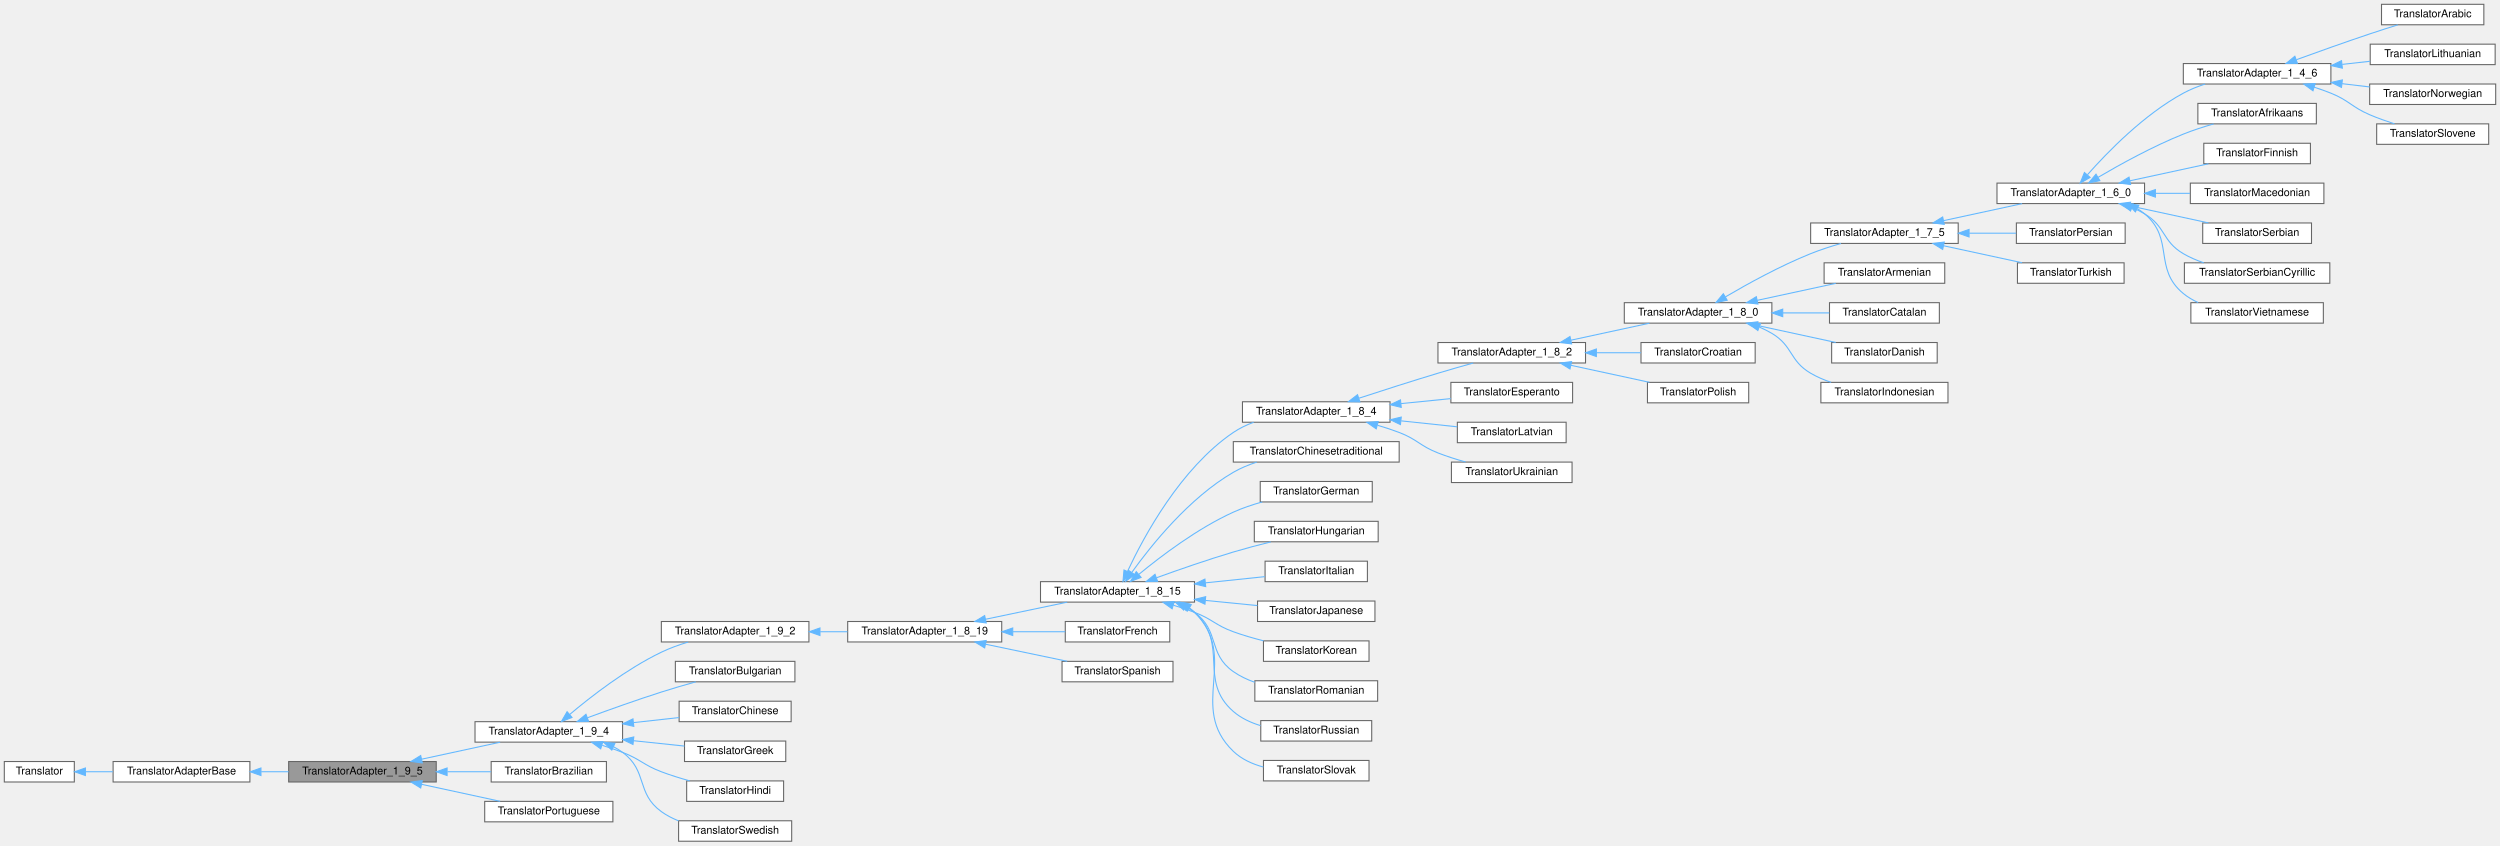
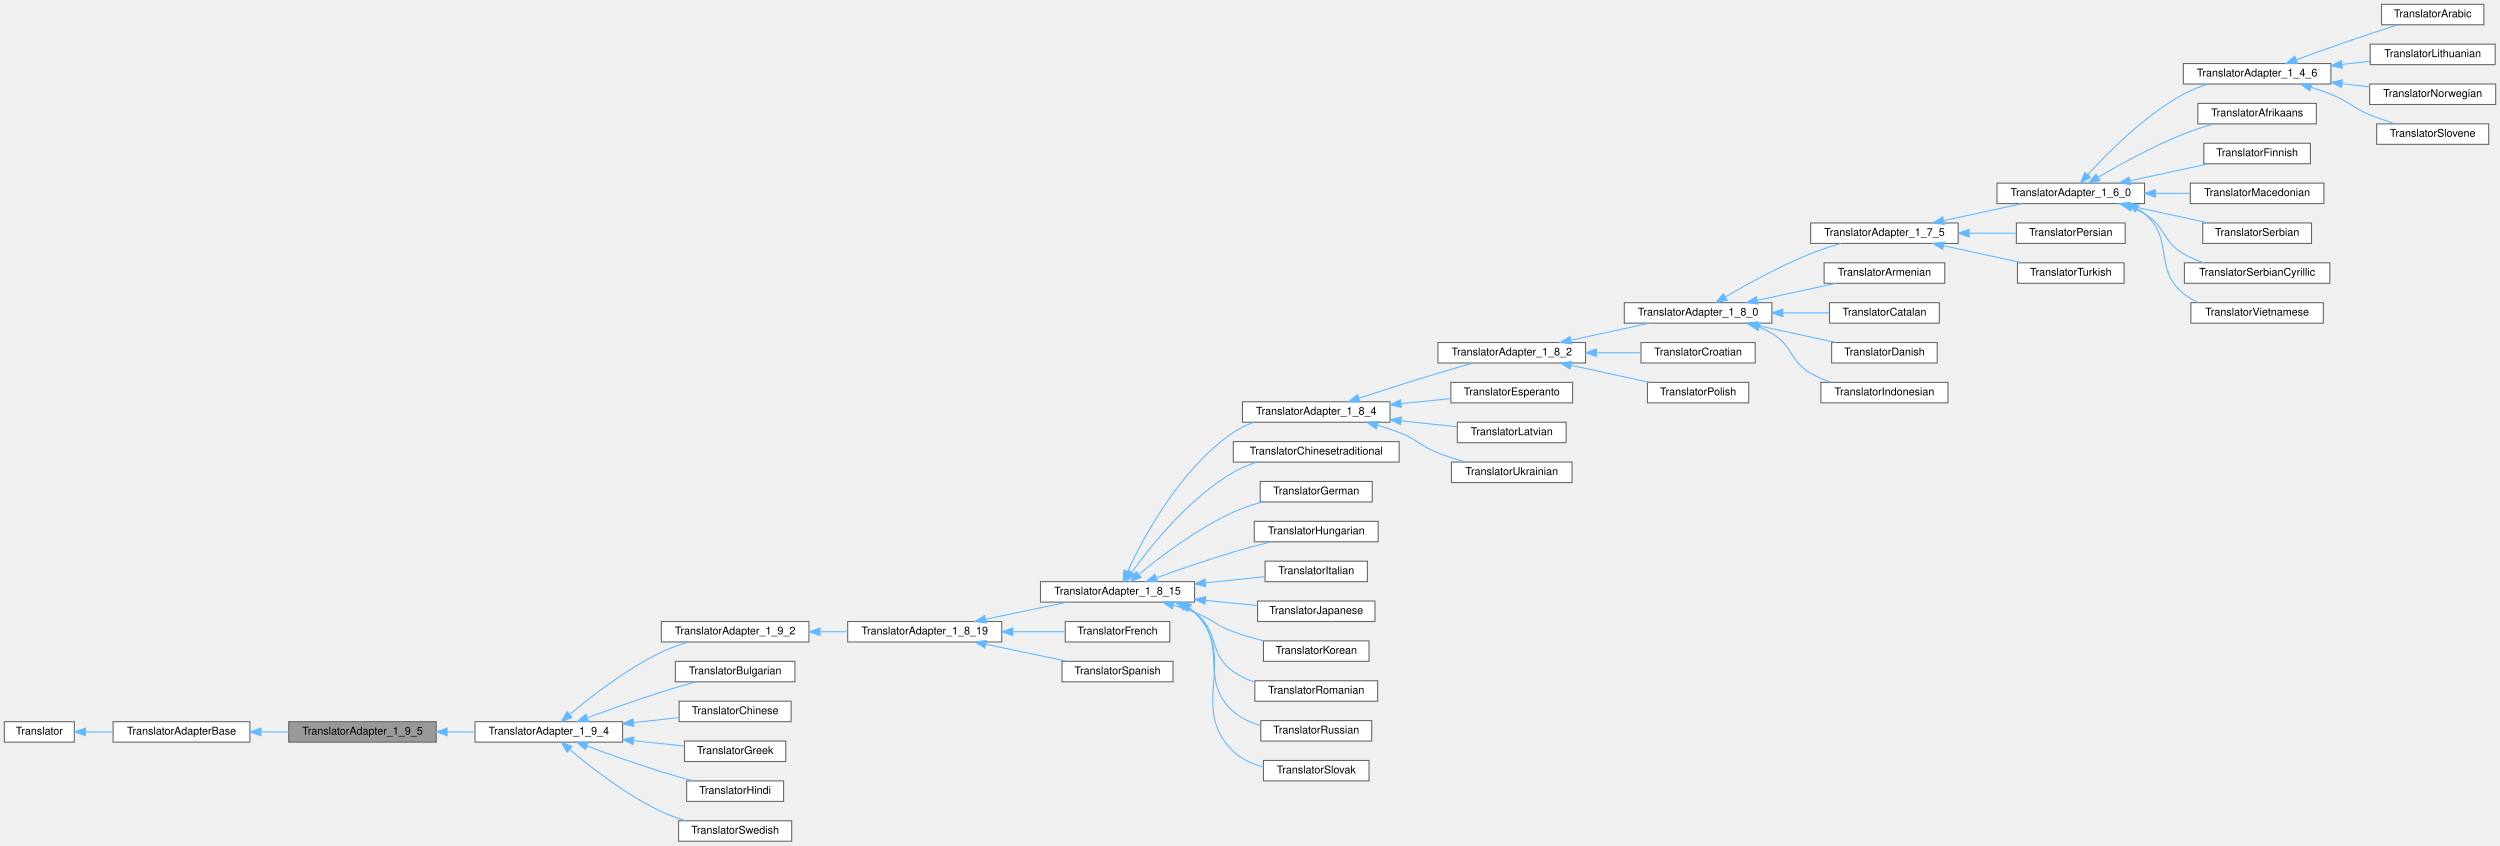
<svg xmlns="http://www.w3.org/2000/svg" xmlns:xlink="http://www.w3.org/1999/xlink" width="2321pt" height="785pt" viewBox="0.00 0.00 2321.00 785.00">
  <g id="graph0" class="graph" transform="scale(1 1) rotate(0) translate(4 781)">
    <g id="node1" class="node">
      <g id="a_node1">
        <a xlink:title=" ">
-           <polygon fill="#999999" stroke="#666666" points="401,-74 264,-74 264,-55 401,-55 401,-74" />
-           <text text-anchor="middle" x="332.5" y="-62" font-family="Helvetica,sans-Serif" font-size="10.00">TranslatorAdapter_1_9_5</text>
+           <polygon fill="#999999" stroke="#666666" points="401,-111 264,-111 264,-92 401,-92 401,-111" />
+           <text text-anchor="middle" x="332.5" y="-99" font-family="Helvetica,sans-Serif" font-size="10.00">TranslatorAdapter_1_9_5</text>
        </a>
      </g>
    </g>
    <g id="node4" class="node">
      <g id="a_node4">
        <a xlink:href="../../d0/d33/class_translator_adapter__1__9__4.html" target="_top" xlink:title=" ">
          <polygon fill="white" stroke="#666666" points="574,-111 437,-111 437,-92 574,-92 574,-111" />
          <text text-anchor="middle" x="505.5" y="-99" font-family="Helvetica,sans-Serif" font-size="10.00">TranslatorAdapter_1_9_4</text>
        </a>
      </g>
    </g>
    <g id="edge3" class="edge">
-       <path fill="none" stroke="#63b8ff" d="M387.35,-76.15C410.84,-81.23 438.04,-87.12 460.32,-91.94" />
-       <polygon fill="#63b8ff" stroke="#63b8ff" points="388.05,-72.72 377.54,-74.03 386.57,-79.56 388.05,-72.72" />
-     </g>
-     <g id="node51" class="node">
-       <g id="a_node51">
-         <a xlink:href="../../d2/d4c/class_translator_brazilian.html" target="_top" xlink:title=" ">
-           <polygon fill="white" stroke="#666666" points="559,-74 452,-74 452,-55 559,-55 559,-74" />
-           <text text-anchor="middle" x="505.5" y="-62" font-family="Helvetica,sans-Serif" font-size="10.00">TranslatorBrazilian</text>
-         </a>
-       </g>
-     </g>
-     <g id="edge50" class="edge">
-       <path fill="none" stroke="#63b8ff" d="M411.48,-64.5C425.17,-64.5 439.12,-64.5 451.9,-64.5" />
-       <polygon fill="#63b8ff" stroke="#63b8ff" points="411.08,-61 401.08,-64.5 411.08,-68 411.08,-61" />
-     </g>
-     <g id="node52" class="node">
-       <g id="a_node52">
-         <a xlink:href="../../dc/df2/class_translator_portuguese.html" target="_top" xlink:title=" ">
-           <polygon fill="white" stroke="#666666" points="565,-37 446,-37 446,-18 565,-18 565,-37" />
-           <text text-anchor="middle" x="505.5" y="-25" font-family="Helvetica,sans-Serif" font-size="10.00">TranslatorPortuguese</text>
-         </a>
-       </g>
-     </g>
-     <g id="edge51" class="edge">
-       <path fill="none" stroke="#63b8ff" d="M387.35,-52.85C410.84,-47.77 438.04,-41.88 460.32,-37.06" />
-       <polygon fill="#63b8ff" stroke="#63b8ff" points="386.57,-49.44 377.54,-54.97 388.05,-56.28 386.57,-49.44" />
+       <path fill="none" stroke="#63b8ff" d="M411.1,-101.5C419.69,-101.5 428.39,-101.5 436.85,-101.5" />
+       <polygon fill="#63b8ff" stroke="#63b8ff" points="411.08,-98 401.08,-101.5 411.08,-105 411.08,-98" />
    </g>
    <g id="node2" class="node">
      <g id="a_node2">
        <a xlink:href="../../db/d6c/class_translator_adapter_base.html" target="_top" xlink:title="Base of the translator adapter tree.">
-           <polygon fill="white" stroke="#666666" points="228,-74 101,-74 101,-55 228,-55 228,-74" />
-           <text text-anchor="middle" x="164.5" y="-62" font-family="Helvetica,sans-Serif" font-size="10.00">TranslatorAdapterBase</text>
+           <polygon fill="white" stroke="#666666" points="228,-111 101,-111 101,-92 228,-92 228,-111" />
+           <text text-anchor="middle" x="164.5" y="-99" font-family="Helvetica,sans-Serif" font-size="10.00">TranslatorAdapterBase</text>
        </a>
      </g>
    </g>
    <g id="edge1" class="edge">
-       <path fill="none" stroke="#63b8ff" d="M238.49,-64.5C246.95,-64.5 255.56,-64.5 263.94,-64.5" />
-       <polygon fill="#63b8ff" stroke="#63b8ff" points="238.26,-61 228.26,-64.5 238.26,-68 238.26,-61" />
+       <path fill="none" stroke="#63b8ff" d="M238.49,-101.5C246.95,-101.5 255.56,-101.5 263.94,-101.5" />
+       <polygon fill="#63b8ff" stroke="#63b8ff" points="238.26,-98 228.26,-101.5 238.26,-105 238.26,-98" />
    </g>
    <g id="node3" class="node">
      <g id="a_node3">
        <a xlink:href="../../d8/dfb/class_translator.html" target="_top" xlink:title="Abstract base class for all translatable text fragments.">
-           <polygon fill="white" stroke="#666666" points="65,-74 0,-74 0,-55 65,-55 65,-74" />
-           <text text-anchor="middle" x="32.5" y="-62" font-family="Helvetica,sans-Serif" font-size="10.00">Translator</text>
+           <polygon fill="white" stroke="#666666" points="65,-111 0,-111 0,-92 65,-92 65,-111" />
+           <text text-anchor="middle" x="32.5" y="-99" font-family="Helvetica,sans-Serif" font-size="10.00">Translator</text>
        </a>
      </g>
    </g>
    <g id="edge2" class="edge">
-       <path fill="none" stroke="#63b8ff" d="M75.54,-64.5C83.6,-64.5 92.2,-64.5 100.75,-64.5" />
-       <polygon fill="#63b8ff" stroke="#63b8ff" points="75.3,-61 65.3,-64.5 75.3,-68 75.3,-61" />
+       <path fill="none" stroke="#63b8ff" d="M75.54,-101.5C83.6,-101.5 92.2,-101.5 100.75,-101.5" />
+       <polygon fill="#63b8ff" stroke="#63b8ff" points="75.3,-98 65.3,-101.5 75.3,-105 75.3,-98" />
    </g>
    <g id="node5" class="node">
      <g id="a_node5">
        <a xlink:href="../../d3/d2e/class_translator_adapter__1__9__2.html" target="_top" xlink:title=" ">
          <polygon fill="white" stroke="#666666" points="747,-204 610,-204 610,-185 747,-185 747,-204" />
          <text text-anchor="middle" x="678.5" y="-192" font-family="Helvetica,sans-Serif" font-size="10.00">TranslatorAdapter_1_9_2</text>
        </a>
      </g>
    </g>
    <g id="edge4" class="edge">
      <path fill="none" stroke="#63b8ff" d="M524.79,-117.61C544.56,-134.26 577.59,-159.94 610,-175.5 617.79,-179.24 626.45,-182.37 634.9,-184.93" />
      <polygon fill="#63b8ff" stroke="#63b8ff" points="527.05,-114.93 517.18,-111.08 522.49,-120.25 527.05,-114.93" />
    </g>
    <g id="node46" class="node">
      <g id="a_node46">
        <a xlink:href="../../da/dbb/class_translator_bulgarian.html" target="_top" xlink:title=" ">
          <polygon fill="white" stroke="#666666" points="734,-167 623,-167 623,-148 734,-148 734,-167" />
          <text text-anchor="middle" x="678.5" y="-155" font-family="Helvetica,sans-Serif" font-size="10.00">TranslatorBulgarian</text>
        </a>
      </g>
    </g>
    <g id="edge45" class="edge">
      <path fill="none" stroke="#63b8ff" d="M541.45,-114.67C561.42,-122.03 586.98,-131.16 610,-138.5 620.32,-141.79 631.63,-145.09 641.98,-148" />
      <polygon fill="#63b8ff" stroke="#63b8ff" points="542.45,-111.31 531.85,-111.12 540.01,-117.87 542.45,-111.31" />
    </g>
    <g id="node47" class="node">
      <g id="a_node47">
        <a xlink:href="../../d6/db6/class_translator_chinese.html" target="_top" xlink:title=" ">
          <polygon fill="white" stroke="#666666" points="730.5,-130 626.5,-130 626.5,-111 730.5,-111 730.5,-130" />
          <text text-anchor="middle" x="678.5" y="-118" font-family="Helvetica,sans-Serif" font-size="10.00">TranslatorChinese</text>
        </a>
      </g>
    </g>
    <g id="edge46" class="edge">
      <path fill="none" stroke="#63b8ff" d="M584.41,-110.16C598.69,-111.74 613.26,-113.36 626.49,-114.83" />
      <polygon fill="#63b8ff" stroke="#63b8ff" points="584.41,-106.64 574.08,-109.01 583.64,-113.59 584.41,-106.64" />
    </g>
    <g id="node48" class="node">
      <g id="a_node48">
        <a xlink:href="../../df/d75/class_translator_greek.html" target="_top" xlink:title=" ">
          <polygon fill="white" stroke="#666666" points="725.5,-93 631.5,-93 631.5,-74 725.5,-74 725.5,-93" />
          <text text-anchor="middle" x="678.5" y="-81" font-family="Helvetica,sans-Serif" font-size="10.00">TranslatorGreek</text>
        </a>
      </g>
    </g>
    <g id="edge47" class="edge">
      <path fill="none" stroke="#63b8ff" d="M584.09,-93.33C600.28,-91.63 616.84,-89.89 631.44,-88.35" />
      <polygon fill="#63b8ff" stroke="#63b8ff" points="583.66,-89.86 574.08,-94.39 584.4,-96.82 583.66,-89.86" />
    </g>
    <g id="node49" class="node">
      <g id="a_node49">
        <a xlink:href="../../d1/d8a/class_translator_hindi.html" target="_top" xlink:title=" ">
          <polygon fill="white" stroke="#666666" points="723.5,-56 633.5,-56 633.5,-37 723.5,-37 723.5,-56" />
          <text text-anchor="middle" x="678.5" y="-44" font-family="Helvetica,sans-Serif" font-size="10.00">TranslatorHindi</text>
        </a>
      </g>
    </g>
    <g id="edge48" class="edge">
-       <path fill="none" stroke="#63b8ff" d="M555.11,-89.01C561.52,-87.02 567.96,-84.83 574,-82.5 590.68,-76.05 593.27,-70.84 610,-64.5 618.39,-61.32 627.57,-58.48 636.39,-56.04" />
-       <polygon fill="#63b8ff" stroke="#63b8ff" points="553.7,-85.78 545.11,-91.99 555.69,-92.49 553.7,-85.78" />
+       <path fill="none" stroke="#63b8ff" d="M541.01,-88.35C561.02,-80.94 586.78,-71.73 610,-64.5 619.5,-61.54 629.83,-58.63 639.5,-56.04" />
+       <polygon fill="#63b8ff" stroke="#63b8ff" points="539.55,-85.17 531.4,-91.94 541.99,-91.72 539.55,-85.17" />
    </g>
    <g id="node50" class="node">
      <g id="a_node50">
        <a xlink:href="../../d5/d5c/class_translator_swedish.html" target="_top" xlink:title=" ">
          <polygon fill="white" stroke="#666666" points="731,-19 626,-19 626,0 731,0 731,-19" />
          <text text-anchor="middle" x="678.5" y="-7" font-family="Helvetica,sans-Serif" font-size="10.00">TranslatorSwedish</text>
        </a>
      </g>
    </g>
    <g id="edge49" class="edge">
-       <path fill="none" stroke="#63b8ff" d="M565.54,-87.76C568.51,-86.19 571.35,-84.44 574,-82.5 597.56,-65.22 586.32,-44.62 610,-27.5 614.82,-24.02 620.26,-21.21 625.92,-18.95" />
-       <polygon fill="#63b8ff" stroke="#63b8ff" points="564,-84.61 556.36,-91.94 566.91,-90.98 564,-84.61" />
+       <path fill="none" stroke="#63b8ff" d="M524.75,-85.3C544.48,-68.58 577.48,-42.83 610,-27.5 617.02,-24.19 624.75,-21.41 632.39,-19.1" />
+       <polygon fill="#63b8ff" stroke="#63b8ff" points="522.43,-82.68 517.15,-91.86 527.01,-87.98 522.43,-82.68" />
    </g>
    <g id="node6" class="node">
      <g id="a_node6">
        <a xlink:href="../../de/dde/class_translator_adapter__1__8__19.html" target="_top" xlink:title=" ">
          <polygon fill="white" stroke="#666666" points="926,-204 783,-204 783,-185 926,-185 926,-204" />
          <text text-anchor="middle" x="854.5" y="-192" font-family="Helvetica,sans-Serif" font-size="10.00">TranslatorAdapter_1_8_19</text>
        </a>
      </g>
    </g>
    <g id="edge5" class="edge">
      <path fill="none" stroke="#63b8ff" d="M757.47,-194.5C765.89,-194.5 774.42,-194.5 782.75,-194.5" />
      <polygon fill="#63b8ff" stroke="#63b8ff" points="757.27,-191 747.27,-194.5 757.27,-198 757.27,-191" />
    </g>
    <g id="node7" class="node">
      <g id="a_node7">
        <a xlink:href="../../d4/d2e/class_translator_adapter__1__8__15.html" target="_top" xlink:title=" ">
          <polygon fill="white" stroke="#666666" points="1105,-241 962,-241 962,-222 1105,-222 1105,-241" />
          <text text-anchor="middle" x="1033.5" y="-229" font-family="Helvetica,sans-Serif" font-size="10.00">TranslatorAdapter_1_8_15</text>
        </a>
      </g>
    </g>
    <g id="edge6" class="edge">
      <path fill="none" stroke="#63b8ff" d="M910.92,-206.08C935.3,-211.18 963.61,-217.1 986.77,-221.94" />
      <polygon fill="#63b8ff" stroke="#63b8ff" points="911.59,-202.65 901.08,-204.03 910.15,-209.5 911.59,-202.65" />
    </g>
    <g id="node44" class="node">
      <g id="a_node44">
        <a xlink:href="../../da/d1a/class_translator_french.html" target="_top" xlink:title=" ">
          <polygon fill="white" stroke="#666666" points="1082,-204 985,-204 985,-185 1082,-185 1082,-204" />
          <text text-anchor="middle" x="1033.5" y="-192" font-family="Helvetica,sans-Serif" font-size="10.00">TranslatorFrench</text>
        </a>
      </g>
    </g>
    <g id="edge43" class="edge">
      <path fill="none" stroke="#63b8ff" d="M936.48,-194.5C953.08,-194.5 970.03,-194.5 984.98,-194.5" />
      <polygon fill="#63b8ff" stroke="#63b8ff" points="936.22,-191 926.22,-194.5 936.22,-198 936.22,-191" />
    </g>
    <g id="node45" class="node">
      <g id="a_node45">
        <a xlink:href="../../dc/d44/class_translator_spanish.html" target="_top" xlink:title=" ">
          <polygon fill="white" stroke="#666666" points="1085,-167 982,-167 982,-148 1085,-148 1085,-167" />
          <text text-anchor="middle" x="1033.5" y="-155" font-family="Helvetica,sans-Serif" font-size="10.00">TranslatorSpanish</text>
        </a>
      </g>
    </g>
    <g id="edge44" class="edge">
      <path fill="none" stroke="#63b8ff" d="M910.92,-182.92C935.3,-177.82 963.61,-171.9 986.77,-167.06" />
      <polygon fill="#63b8ff" stroke="#63b8ff" points="910.15,-179.5 901.08,-184.97 911.59,-186.35 910.15,-179.5" />
    </g>
    <g id="node8" class="node">
      <g id="a_node8">
        <a xlink:href="../../de/d2f/class_translator_adapter__1__8__4.html" target="_top" xlink:title=" ">
          <polygon fill="white" stroke="#666666" points="1286.5,-408 1149.5,-408 1149.5,-389 1286.5,-389 1286.5,-408" />
          <text text-anchor="middle" x="1218" y="-396" font-family="Helvetica,sans-Serif" font-size="10.00">TranslatorAdapter_1_8_4</text>
        </a>
      </g>
    </g>
    <g id="edge7" class="edge">
      <path fill="none" stroke="#63b8ff" d="M1042.89,-250.78C1057.81,-282.7 1092.04,-346.29 1141,-379.5 1146.74,-383.39 1153.21,-386.49 1159.89,-388.95" />
      <polygon fill="#63b8ff" stroke="#63b8ff" points="1045.89,-248.93 1038.58,-241.26 1039.52,-251.81 1045.89,-248.93" />
    </g>
    <g id="node35" class="node">
      <g id="a_node35">
        <a xlink:href="../../dd/df6/class_translator_chinesetraditional.html" target="_top" xlink:title=" ">
          <polygon fill="white" stroke="#666666" points="1295,-371 1141,-371 1141,-352 1295,-352 1295,-371" />
          <text text-anchor="middle" x="1218" y="-359" font-family="Helvetica,sans-Serif" font-size="10.00">TranslatorChinesetraditional</text>
        </a>
      </g>
    </g>
    <g id="edge34" class="edge">
      <path fill="none" stroke="#63b8ff" d="M1046.88,-249.77C1064.71,-274.63 1100.03,-318.74 1141,-342.5 1147.71,-346.39 1155.19,-349.49 1162.78,-351.96" />
      <polygon fill="#63b8ff" stroke="#63b8ff" points="1049.53,-247.45 1040.93,-241.26 1043.79,-251.46 1049.53,-247.45" />
    </g>
    <g id="node36" class="node">
      <g id="a_node36">
        <a xlink:href="../../d6/d07/class_translator_german.html" target="_top" xlink:title=" ">
          <polygon fill="white" stroke="#666666" points="1270,-334 1166,-334 1166,-315 1270,-315 1270,-334" />
          <text text-anchor="middle" x="1218" y="-322" font-family="Helvetica,sans-Serif" font-size="10.00">TranslatorGerman</text>
        </a>
      </g>
    </g>
    <g id="edge35" class="edge">
      <path fill="none" stroke="#63b8ff" d="M1053.32,-247.77C1073.65,-264.56 1107.63,-290.35 1141,-305.5 1149.42,-309.32 1158.73,-312.46 1167.86,-314.99" />
      <polygon fill="#63b8ff" stroke="#63b8ff" points="1055.39,-244.94 1045.48,-241.19 1050.89,-250.3 1055.39,-244.94" />
    </g>
    <g id="node37" class="node">
      <g id="a_node37">
        <a xlink:href="../../db/d5f/class_translator_hungarian.html" target="_top" xlink:title=" ">
          <polygon fill="white" stroke="#666666" points="1275.5,-297 1160.5,-297 1160.5,-278 1275.5,-278 1275.5,-297" />
          <text text-anchor="middle" x="1218" y="-285" font-family="Helvetica,sans-Serif" font-size="10.00">TranslatorHungarian</text>
        </a>
      </g>
    </g>
    <g id="edge36" class="edge">
      <path fill="none" stroke="#63b8ff" d="M1069.72,-244.62C1090.35,-252.09 1116.98,-261.34 1141,-268.5 1152.21,-271.84 1164.46,-275.08 1175.8,-277.91" />
      <polygon fill="#63b8ff" stroke="#63b8ff" points="1070.71,-241.26 1060.11,-241.12 1068.31,-247.84 1070.71,-241.26" />
    </g>
    <g id="node38" class="node">
      <g id="a_node38">
        <a xlink:href="../../d2/df8/class_translator_italian.html" target="_top" xlink:title=" ">
          <polygon fill="white" stroke="#666666" points="1265.5,-260 1170.5,-260 1170.5,-241 1265.5,-241 1265.5,-260" />
          <text text-anchor="middle" x="1218" y="-248" font-family="Helvetica,sans-Serif" font-size="10.00">TranslatorItalian</text>
        </a>
      </g>
    </g>
    <g id="edge37" class="edge">
      <path fill="none" stroke="#63b8ff" d="M1115.15,-239.9C1134.01,-241.86 1153.48,-243.89 1170.29,-245.64" />
      <polygon fill="#63b8ff" stroke="#63b8ff" points="1115.37,-236.4 1105.06,-238.85 1114.64,-243.36 1115.37,-236.4" />
    </g>
    <g id="node39" class="node">
      <g id="a_node39">
        <a xlink:href="../../d1/d6a/class_translator_japanese.html" target="_top" xlink:title=" ">
          <polygon fill="white" stroke="#666666" points="1272.5,-223 1163.5,-223 1163.5,-204 1272.5,-204 1272.5,-223" />
          <text text-anchor="middle" x="1218" y="-211" font-family="Helvetica,sans-Serif" font-size="10.00">TranslatorJapanese</text>
        </a>
      </g>
    </g>
    <g id="edge38" class="edge">
      <path fill="none" stroke="#63b8ff" d="M1115.14,-223.55C1131.45,-221.94 1148.22,-220.28 1163.33,-218.79" />
      <polygon fill="#63b8ff" stroke="#63b8ff" points="1114.67,-220.08 1105.06,-224.54 1115.35,-227.04 1114.67,-220.08" />
    </g>
    <g id="node40" class="node">
      <g id="a_node40">
        <a xlink:href="../../db/dcc/class_translator_korean.html" target="_top" xlink:title=" ">
          <polygon fill="white" stroke="#666666" points="1267,-186 1169,-186 1169,-167 1267,-167 1267,-186" />
          <text text-anchor="middle" x="1218" y="-174" font-family="Helvetica,sans-Serif" font-size="10.00">TranslatorKorean</text>
        </a>
      </g>
    </g>
    <g id="edge39" class="edge">
      <path fill="none" stroke="#63b8ff" d="M1085.31,-219.12C1092,-217.11 1098.71,-214.89 1105,-212.5 1121.72,-206.14 1124.18,-200.6 1141,-194.5 1149.92,-191.26 1159.65,-188.45 1169.07,-186.07" />
      <polygon fill="#63b8ff" stroke="#63b8ff" points="1084.22,-215.79 1075.58,-221.92 1086.16,-222.52 1084.22,-215.79" />
    </g>
    <g id="node41" class="node">
      <g id="a_node41">
        <a xlink:href="../../da/d32/class_translator_romanian.html" target="_top" xlink:title=" ">
          <polygon fill="white" stroke="#666666" points="1275,-149 1161,-149 1161,-130 1275,-130 1275,-149" />
          <text text-anchor="middle" x="1218" y="-137" font-family="Helvetica,sans-Serif" font-size="10.00">TranslatorRomanian</text>
        </a>
      </g>
    </g>
    <g id="edge40" class="edge">
      <path fill="none" stroke="#63b8ff" d="M1096.5,-217.73C1099.48,-216.17 1102.33,-214.43 1105,-212.5 1128.65,-195.35 1117.09,-174.28 1141,-157.5 1146.99,-153.29 1153.84,-150.06 1160.91,-147.58" />
      <polygon fill="#63b8ff" stroke="#63b8ff" points="1094.96,-214.59 1087.29,-221.9 1097.84,-220.97 1094.96,-214.59" />
    </g>
    <g id="node42" class="node">
      <g id="a_node42">
        <a xlink:href="../../d0/dab/class_translator_russian.html" target="_top" xlink:title=" ">
          <polygon fill="white" stroke="#666666" points="1269.5,-112 1166.5,-112 1166.5,-93 1269.5,-93 1269.5,-112" />
          <text text-anchor="middle" x="1218" y="-100" font-family="Helvetica,sans-Serif" font-size="10.00">TranslatorRussian</text>
        </a>
      </g>
    </g>
    <g id="edge41" class="edge">
      <path fill="none" stroke="#63b8ff" d="M1099.38,-216.86C1101.35,-215.53 1103.24,-214.08 1105,-212.5 1137.7,-183.2 1107.85,-149.29 1141,-120.5 1148.17,-114.28 1157.1,-110.11 1166.29,-107.34" />
      <polygon fill="#63b8ff" stroke="#63b8ff" points="1097.25,-214.05 1090.22,-221.97 1100.66,-220.16 1097.25,-214.05" />
    </g>
    <g id="node43" class="node">
      <g id="a_node43">
        <a xlink:href="../../d2/d53/class_translator_slovak.html" target="_top" xlink:title=" ">
          <polygon fill="white" stroke="#666666" points="1267,-75 1169,-75 1169,-56 1267,-56 1267,-75" />
          <text text-anchor="middle" x="1218" y="-63" font-family="Helvetica,sans-Serif" font-size="10.00">TranslatorSlovak</text>
        </a>
      </g>
    </g>
    <g id="edge42" class="edge">
      <path fill="none" stroke="#63b8ff" d="M1100.37,-216.51C1102,-215.27 1103.55,-213.94 1105,-212.5 1147.28,-170.6 1098.09,-124.75 1141,-83.5 1148.63,-76.17 1158.66,-71.64 1168.93,-68.88" />
      <polygon fill="#63b8ff" stroke="#63b8ff" points="1098.32,-213.66 1091.66,-221.9 1102.01,-219.61 1098.32,-213.66" />
    </g>
    <g id="node9" class="node">
      <g id="a_node9">
        <a xlink:href="../../d2/d75/class_translator_adapter__1__8__2.html" target="_top" xlink:title=" ">
          <polygon fill="white" stroke="#666666" points="1468,-463 1331,-463 1331,-444 1468,-444 1468,-463" />
          <text text-anchor="middle" x="1399.5" y="-451" font-family="Helvetica,sans-Serif" font-size="10.00">TranslatorAdapter_1_8_2</text>
        </a>
      </g>
    </g>
    <g id="edge8" class="edge">
      <path fill="none" stroke="#63b8ff" d="M1257.67,-411.32C1279.2,-418.35 1306.52,-427.12 1331,-434.5 1341.61,-437.7 1353.2,-441.02 1363.74,-443.98" />
      <polygon fill="#63b8ff" stroke="#63b8ff" points="1258.51,-407.91 1247.92,-408.12 1256.33,-414.56 1258.51,-407.91" />
    </g>
    <g id="node32" class="node">
      <g id="a_node32">
        <a xlink:href="../../d2/d07/class_translator_esperanto.html" target="_top" xlink:title=" ">
          <polygon fill="white" stroke="#666666" points="1456,-426 1343,-426 1343,-407 1456,-407 1456,-426" />
          <text text-anchor="middle" x="1399.5" y="-414" font-family="Helvetica,sans-Serif" font-size="10.00">TranslatorEsperanto</text>
        </a>
      </g>
    </g>
    <g id="edge31" class="edge">
      <path fill="none" stroke="#63b8ff" d="M1296.73,-406.3C1312.29,-407.85 1328.33,-409.46 1342.95,-410.93" />
      <polygon fill="#63b8ff" stroke="#63b8ff" points="1296.9,-402.79 1286.61,-405.28 1296.21,-409.76 1296.9,-402.79" />
    </g>
    <g id="node33" class="node">
      <g id="a_node33">
        <a xlink:href="../../d8/d83/class_translator_latvian.html" target="_top" xlink:title=" ">
          <polygon fill="white" stroke="#666666" points="1450,-389 1349,-389 1349,-370 1450,-370 1450,-389" />
          <text text-anchor="middle" x="1399.5" y="-377" font-family="Helvetica,sans-Serif" font-size="10.00">TranslatorLatvian</text>
        </a>
      </g>
    </g>
    <g id="edge32" class="edge">
      <path fill="none" stroke="#63b8ff" d="M1296.89,-390.26C1314.52,-388.39 1332.78,-386.46 1348.86,-384.75" />
      <polygon fill="#63b8ff" stroke="#63b8ff" points="1296.18,-386.81 1286.61,-391.34 1296.92,-393.77 1296.18,-386.81" />
    </g>
    <g id="node34" class="node">
      <g id="a_node34">
        <a xlink:href="../../d1/d56/class_translator_ukrainian.html" target="_top" xlink:title=" ">
          <polygon fill="white" stroke="#666666" points="1455.5,-352 1343.5,-352 1343.5,-333 1455.5,-333 1455.5,-352" />
          <text text-anchor="middle" x="1399.5" y="-340" font-family="Helvetica,sans-Serif" font-size="10.00">TranslatorUkrainian</text>
        </a>
      </g>
    </g>
    <g id="edge33" class="edge">
      <path fill="none" stroke="#63b8ff" d="M1274.94,-386.16C1281.77,-384.17 1288.6,-381.95 1295,-379.5 1311.9,-373.04 1314.15,-367.09 1331,-360.5 1339.13,-357.32 1348.03,-354.5 1356.62,-352.1" />
      <polygon fill="#63b8ff" stroke="#63b8ff" points="1273.68,-382.87 1264.96,-388.9 1275.54,-389.62 1273.68,-382.87" />
    </g>
    <g id="node10" class="node">
      <g id="a_node10">
        <a xlink:href="../../de/d49/class_translator_adapter__1__8__0.html" target="_top" xlink:title="Adapter class for languages that only contain translations up to version 1.8.0.">
          <polygon fill="white" stroke="#666666" points="1641,-500 1504,-500 1504,-481 1641,-481 1641,-500" />
          <text text-anchor="middle" x="1572.5" y="-488" font-family="Helvetica,sans-Serif" font-size="10.00">TranslatorAdapter_1_8_0</text>
        </a>
      </g>
    </g>
    <g id="edge9" class="edge">
      <path fill="none" stroke="#63b8ff" d="M1454.35,-465.15C1477.84,-470.23 1505.04,-476.12 1527.32,-480.94" />
      <polygon fill="#63b8ff" stroke="#63b8ff" points="1455.05,-461.72 1444.54,-463.03 1453.57,-468.56 1455.05,-461.72" />
    </g>
    <g id="node30" class="node">
      <g id="a_node30">
        <a xlink:href="../../d9/d82/class_translator_croatian.html" target="_top" xlink:title=" ">
          <polygon fill="white" stroke="#666666" points="1625.5,-463 1519.5,-463 1519.5,-444 1625.5,-444 1625.5,-463" />
          <text text-anchor="middle" x="1572.5" y="-451" font-family="Helvetica,sans-Serif" font-size="10.00">TranslatorCroatian</text>
        </a>
      </g>
    </g>
    <g id="edge29" class="edge">
      <path fill="none" stroke="#63b8ff" d="M1478.19,-453.5C1492.16,-453.5 1506.41,-453.5 1519.44,-453.5" />
      <polygon fill="#63b8ff" stroke="#63b8ff" points="1478.08,-450 1468.08,-453.5 1478.08,-457 1478.08,-450" />
    </g>
    <g id="node31" class="node">
      <g id="a_node31">
        <a xlink:href="../../de/d82/class_translator_polish.html" target="_top" xlink:title=" ">
          <polygon fill="white" stroke="#666666" points="1619.5,-426 1525.5,-426 1525.5,-407 1619.5,-407 1619.5,-426" />
          <text text-anchor="middle" x="1572.5" y="-414" font-family="Helvetica,sans-Serif" font-size="10.00">TranslatorPolish</text>
        </a>
      </g>
    </g>
    <g id="edge30" class="edge">
      <path fill="none" stroke="#63b8ff" d="M1454.35,-441.85C1477.84,-436.77 1505.04,-430.88 1527.32,-426.06" />
      <polygon fill="#63b8ff" stroke="#63b8ff" points="1453.57,-438.44 1444.54,-443.97 1455.05,-445.28 1453.57,-438.44" />
    </g>
    <g id="node11" class="node">
      <g id="a_node11">
        <a xlink:href="../../da/d24/class_translator_adapter__1__7__5.html" target="_top" xlink:title="Adapter class for languages that only contain translations up to version 1.7.5.">
          <polygon fill="white" stroke="#666666" points="1814,-574 1677,-574 1677,-555 1814,-555 1814,-574" />
          <text text-anchor="middle" x="1745.5" y="-562" font-family="Helvetica,sans-Serif" font-size="10.00">TranslatorAdapter_1_7_5</text>
        </a>
      </g>
    </g>
    <g id="edge10" class="edge">
      <path fill="none" stroke="#63b8ff" d="M1597.82,-505.34C1618.35,-517.4 1648.83,-534.2 1677,-545.5 1685.93,-549.08 1695.77,-552.26 1705.12,-554.95" />
      <polygon fill="#63b8ff" stroke="#63b8ff" points="1599.51,-502.27 1589.13,-500.17 1595.93,-508.29 1599.51,-502.27" />
    </g>
    <g id="node26" class="node">
      <g id="a_node26">
        <a xlink:href="../../da/db8/class_translator_armenian.html" target="_top" xlink:title=" ">
          <polygon fill="white" stroke="#666666" points="1801.5,-537 1689.5,-537 1689.5,-518 1801.5,-518 1801.5,-537" />
          <text text-anchor="middle" x="1745.5" y="-525" font-family="Helvetica,sans-Serif" font-size="10.00">TranslatorArmenian</text>
        </a>
      </g>
    </g>
    <g id="edge25" class="edge">
      <path fill="none" stroke="#63b8ff" d="M1627.35,-502.15C1650.84,-507.23 1678.04,-513.12 1700.32,-517.94" />
      <polygon fill="#63b8ff" stroke="#63b8ff" points="1628.05,-498.72 1617.54,-500.03 1626.57,-505.56 1628.05,-498.72" />
    </g>
    <g id="node27" class="node">
      <g id="a_node27">
        <a xlink:href="../../d9/dc1/class_translator_catalan.html" target="_top" xlink:title=" ">
          <polygon fill="white" stroke="#666666" points="1796.5,-500 1694.5,-500 1694.5,-481 1796.5,-481 1796.5,-500" />
          <text text-anchor="middle" x="1745.5" y="-488" font-family="Helvetica,sans-Serif" font-size="10.00">TranslatorCatalan</text>
        </a>
      </g>
    </g>
    <g id="edge26" class="edge">
      <path fill="none" stroke="#63b8ff" d="M1651.15,-490.5C1665.8,-490.5 1680.76,-490.5 1694.28,-490.5" />
      <polygon fill="#63b8ff" stroke="#63b8ff" points="1651.08,-487 1641.08,-490.5 1651.08,-494 1651.08,-487" />
    </g>
    <g id="node28" class="node">
      <g id="a_node28">
        <a xlink:href="../../d7/d21/class_translator_danish.html" target="_top" xlink:title=" ">
          <polygon fill="white" stroke="#666666" points="1794.5,-463 1696.5,-463 1696.5,-444 1794.5,-444 1794.5,-463" />
          <text text-anchor="middle" x="1745.5" y="-451" font-family="Helvetica,sans-Serif" font-size="10.00">TranslatorDanish</text>
        </a>
      </g>
    </g>
    <g id="edge27" class="edge">
      <path fill="none" stroke="#63b8ff" d="M1627.35,-478.85C1650.84,-473.77 1678.04,-467.88 1700.32,-463.06" />
      <polygon fill="#63b8ff" stroke="#63b8ff" points="1626.57,-475.44 1617.54,-480.97 1628.05,-482.28 1626.57,-475.44" />
    </g>
    <g id="node29" class="node">
      <g id="a_node29">
        <a xlink:href="../../df/dc8/class_translator_indonesian.html" target="_top" xlink:title=" ">
          <polygon fill="white" stroke="#666666" points="1804.5,-426 1686.5,-426 1686.5,-407 1804.5,-407 1804.5,-426" />
          <text text-anchor="middle" x="1745.5" y="-414" font-family="Helvetica,sans-Serif" font-size="10.00">TranslatorIndonesian</text>
        </a>
      </g>
    </g>
    <g id="edge28" class="edge">
      <path fill="none" stroke="#63b8ff" d="M1629.42,-477.32C1633.44,-475.6 1637.35,-473.67 1641,-471.5 1660.72,-459.77 1657.2,-446.1 1677,-434.5 1682.86,-431.07 1689.39,-428.28 1696.01,-426.01" />
      <polygon fill="#63b8ff" stroke="#63b8ff" points="1627.97,-474.13 1619.86,-480.95 1630.46,-480.67 1627.97,-474.13" />
    </g>
    <g id="node12" class="node">
      <g id="a_node12">
        <a xlink:href="../../d3/da1/class_translator_adapter__1__6__0.html" target="_top" xlink:title="Adapter class for languages that only contain translations up to version 1.6.0.">
          <polygon fill="white" stroke="#666666" points="1987,-611 1850,-611 1850,-592 1987,-592 1987,-611" />
          <text text-anchor="middle" x="1918.5" y="-599" font-family="Helvetica,sans-Serif" font-size="10.00">TranslatorAdapter_1_6_0</text>
        </a>
      </g>
    </g>
    <g id="edge11" class="edge">
      <path fill="none" stroke="#63b8ff" d="M1800.35,-576.15C1823.84,-581.23 1851.04,-587.12 1873.32,-591.94" />
      <polygon fill="#63b8ff" stroke="#63b8ff" points="1801.05,-572.72 1790.54,-574.03 1799.57,-579.56 1801.05,-572.72" />
    </g>
    <g id="node24" class="node">
      <g id="a_node24">
        <a xlink:href="../../d5/d43/class_translator_persian.html" target="_top" xlink:title=" ">
          <polygon fill="white" stroke="#666666" points="1969,-574 1868,-574 1868,-555 1969,-555 1969,-574" />
          <text text-anchor="middle" x="1918.5" y="-562" font-family="Helvetica,sans-Serif" font-size="10.00">TranslatorPersian</text>
        </a>
      </g>
    </g>
    <g id="edge23" class="edge">
      <path fill="none" stroke="#63b8ff" d="M1824.26,-564.5C1839.06,-564.5 1854.18,-564.5 1867.81,-564.5" />
      <polygon fill="#63b8ff" stroke="#63b8ff" points="1824.08,-561 1814.08,-564.5 1824.08,-568 1824.08,-561" />
    </g>
    <g id="node25" class="node">
      <g id="a_node25">
        <a xlink:href="../../dd/d80/class_translator_turkish.html" target="_top" xlink:title=" ">
          <polygon fill="white" stroke="#666666" points="1968,-537 1869,-537 1869,-518 1968,-518 1968,-537" />
          <text text-anchor="middle" x="1918.5" y="-525" font-family="Helvetica,sans-Serif" font-size="10.00">TranslatorTurkish</text>
        </a>
      </g>
    </g>
    <g id="edge24" class="edge">
      <path fill="none" stroke="#63b8ff" d="M1800.35,-552.85C1823.84,-547.77 1851.04,-541.88 1873.32,-537.06" />
      <polygon fill="#63b8ff" stroke="#63b8ff" points="1799.57,-549.44 1790.54,-554.97 1801.05,-556.28 1799.57,-549.44" />
    </g>
    <g id="node13" class="node">
      <g id="a_node13">
        <a xlink:href="../../d4/d2b/class_translator_adapter__1__4__6.html" target="_top" xlink:title="Adapter class for languages that only contain translations up to version 1.4.6.">
          <polygon fill="white" stroke="#666666" points="2160,-722 2023,-722 2023,-703 2160,-703 2160,-722" />
          <text text-anchor="middle" x="2091.5" y="-710" font-family="Helvetica,sans-Serif" font-size="10.00">TranslatorAdapter_1_4_6</text>
        </a>
      </g>
    </g>
    <g id="edge12" class="edge">
-       <path fill="none" stroke="#63b8ff" d="M1934.01,-618.8C1952.54,-639.78 1986.59,-674.79 2023,-694.5 2029.29,-697.91 2036.27,-700.7 2043.28,-702.98" />
-       <polygon fill="#63b8ff" stroke="#63b8ff" points="1936.46,-616.28 1927.27,-611 1931.17,-620.86 1936.46,-616.28" />
+       <path fill="none" stroke="#63b8ff" d="M1934.39,-618.85C1953.06,-639.55 1987.04,-673.83 2023,-693.5 2029.94,-697.3 2037.71,-700.39 2045.44,-702.89" />
+       <polygon fill="#63b8ff" stroke="#63b8ff" points="1936.82,-616.31 1927.57,-611.14 1931.57,-620.95 1936.82,-616.31" />
    </g>
    <g id="node18" class="node">
      <g id="a_node18">
        <a xlink:href="../../d3/d65/class_translator_afrikaans.html" target="_top" xlink:title=" ">
          <polygon fill="white" stroke="#666666" points="2146.5,-685 2036.5,-685 2036.5,-666 2146.5,-666 2146.5,-685" />
          <text text-anchor="middle" x="2091.5" y="-673" font-family="Helvetica,sans-Serif" font-size="10.00">TranslatorAfrikaans</text>
        </a>
      </g>
    </g>
    <g id="edge17" class="edge">
      <path fill="none" stroke="#63b8ff" d="M1943.82,-616.34C1964.35,-628.4 1994.83,-645.2 2023,-656.5 2031.93,-660.08 2041.77,-663.26 2051.12,-665.95" />
      <polygon fill="#63b8ff" stroke="#63b8ff" points="1945.51,-613.27 1935.13,-611.17 1941.93,-619.29 1945.51,-613.27" />
    </g>
    <g id="node19" class="node">
      <g id="a_node19">
        <a xlink:href="../../de/df7/class_translator_finnish.html" target="_top" xlink:title=" ">
          <polygon fill="white" stroke="#666666" points="2141,-648 2042,-648 2042,-629 2141,-629 2141,-648" />
          <text text-anchor="middle" x="2091.5" y="-636" font-family="Helvetica,sans-Serif" font-size="10.00">TranslatorFinnish</text>
        </a>
      </g>
    </g>
    <g id="edge18" class="edge">
      <path fill="none" stroke="#63b8ff" d="M1973.35,-613.15C1996.84,-618.23 2024.04,-624.12 2046.32,-628.94" />
      <polygon fill="#63b8ff" stroke="#63b8ff" points="1974.05,-609.72 1963.54,-611.03 1972.57,-616.56 1974.05,-609.72" />
    </g>
    <g id="node20" class="node">
      <g id="a_node20">
        <a xlink:href="../../d9/ddf/class_translator_macedonian.html" target="_top" xlink:title=" ">
          <polygon fill="white" stroke="#666666" points="2153.5,-611 2029.5,-611 2029.5,-592 2153.5,-592 2153.5,-611" />
          <text text-anchor="middle" x="2091.5" y="-599" font-family="Helvetica,sans-Serif" font-size="10.00">TranslatorMacedonian</text>
        </a>
      </g>
    </g>
    <g id="edge19" class="edge">
      <path fill="none" stroke="#63b8ff" d="M1997.28,-601.5C2008,-601.5 2018.88,-601.5 2029.24,-601.5" />
      <polygon fill="#63b8ff" stroke="#63b8ff" points="1997.08,-598 1987.08,-601.5 1997.08,-605 1997.08,-598" />
    </g>
    <g id="node21" class="node">
      <g id="a_node21">
        <a xlink:href="../../d5/d0a/class_translator_serbian.html" target="_top" xlink:title=" ">
          <polygon fill="white" stroke="#666666" points="2142,-574 2041,-574 2041,-555 2142,-555 2142,-574" />
          <text text-anchor="middle" x="2091.5" y="-562" font-family="Helvetica,sans-Serif" font-size="10.00">TranslatorSerbian</text>
        </a>
      </g>
    </g>
    <g id="edge20" class="edge">
      <path fill="none" stroke="#63b8ff" d="M1973.35,-589.85C1996.84,-584.77 2024.04,-578.88 2046.32,-574.06" />
      <polygon fill="#63b8ff" stroke="#63b8ff" points="1972.57,-586.44 1963.54,-591.97 1974.05,-593.28 1972.57,-586.44" />
    </g>
    <g id="node22" class="node">
      <g id="a_node22">
        <a xlink:href="../../dc/d03/class_translator_serbian_cyrillic.html" target="_top" xlink:title=" ">
          <polygon fill="white" stroke="#666666" points="2159,-537 2024,-537 2024,-518 2159,-518 2159,-537" />
          <text text-anchor="middle" x="2091.5" y="-525" font-family="Helvetica,sans-Serif" font-size="10.00">TranslatorSerbianCyrillic</text>
        </a>
      </g>
    </g>
    <g id="edge21" class="edge">
      <path fill="none" stroke="#63b8ff" d="M1975.42,-588.32C1979.44,-586.6 1983.35,-584.67 1987,-582.5 2006.72,-570.77 2003.2,-557.1 2023,-545.5 2028.86,-542.07 2035.39,-539.28 2042.01,-537.01" />
      <polygon fill="#63b8ff" stroke="#63b8ff" points="1973.97,-585.13 1965.86,-591.95 1976.46,-591.67 1973.97,-585.13" />
    </g>
    <g id="node23" class="node">
      <g id="a_node23">
        <a xlink:href="../../df/d20/class_translator_vietnamese.html" target="_top" xlink:title=" ">
          <polygon fill="white" stroke="#666666" points="2153,-500 2030,-500 2030,-481 2153,-481 2153,-500" />
          <text text-anchor="middle" x="2091.5" y="-488" font-family="Helvetica,sans-Serif" font-size="10.00">TranslatorVietnamese</text>
        </a>
      </g>
    </g>
    <g id="edge22" class="edge">
      <path fill="none" stroke="#63b8ff" d="M1980.48,-587.18C1982.77,-585.76 1984.96,-584.21 1987,-582.5 2015.06,-559.04 1994.78,-531.76 2023,-508.5 2027.12,-505.11 2031.81,-502.35 2036.77,-500.1" />
      <polygon fill="#63b8ff" stroke="#63b8ff" points="1978.48,-584.27 1971.21,-591.97 1981.7,-590.49 1978.48,-584.27" />
    </g>
    <g id="node14" class="node">
      <g id="a_node14">
        <a xlink:href="../../d3/de9/class_translator_arabic.html" target="_top" xlink:title=" ">
          <polygon fill="white" stroke="#666666" points="2302,-777 2207,-777 2207,-758 2302,-758 2302,-777" />
          <text text-anchor="middle" x="2254.5" y="-765" font-family="Helvetica,sans-Serif" font-size="10.00">TranslatorArabic</text>
        </a>
      </g>
    </g>
    <g id="edge13" class="edge">
      <path fill="none" stroke="#63b8ff" d="M2127.94,-725.57C2147.87,-732.81 2173.25,-741.88 2196,-749.5 2204.43,-752.33 2213.6,-755.26 2222.09,-757.92" />
      <polygon fill="#63b8ff" stroke="#63b8ff" points="2128.94,-722.2 2118.35,-722.06 2126.54,-728.78 2128.94,-722.2" />
    </g>
    <g id="node15" class="node">
      <g id="a_node15">
        <a xlink:href="../../dc/d53/class_translator_lithuanian.html" target="_top" xlink:title=" ">
          <polygon fill="white" stroke="#666666" points="2312.5,-740 2196.5,-740 2196.5,-721 2312.5,-721 2312.5,-740" />
          <text text-anchor="middle" x="2254.5" y="-728" font-family="Helvetica,sans-Serif" font-size="10.00">TranslatorLithuanian</text>
        </a>
      </g>
    </g>
    <g id="edge14" class="edge">
      <path fill="none" stroke="#63b8ff" d="M2170.53,-721.22C2179.27,-722.2 2188.05,-723.18 2196.46,-724.12" />
      <polygon fill="#63b8ff" stroke="#63b8ff" points="2170.64,-717.71 2160.31,-720.08 2169.86,-724.67 2170.64,-717.71" />
    </g>
    <g id="node16" class="node">
      <g id="a_node16">
        <a xlink:href="../../dd/d38/class_translator_norwegian.html" target="_top" xlink:title=" ">
          <polygon fill="white" stroke="#666666" points="2313,-703 2196,-703 2196,-684 2313,-684 2313,-703" />
          <text text-anchor="middle" x="2254.5" y="-691" font-family="Helvetica,sans-Serif" font-size="10.00">TranslatorNorwegian</text>
        </a>
      </g>
    </g>
    <g id="edge15" class="edge">
      <path fill="none" stroke="#63b8ff" d="M2170.38,-703.31C2179,-702.29 2187.66,-701.27 2195.96,-700.29" />
      <polygon fill="#63b8ff" stroke="#63b8ff" points="2169.83,-699.85 2160.31,-704.5 2170.65,-706.8 2169.83,-699.85" />
    </g>
    <g id="node17" class="node">
      <g id="a_node17">
        <a xlink:href="../../dd/d0b/class_translator_slovene.html" target="_top" xlink:title=" ">
          <polygon fill="white" stroke="#666666" points="2306.5,-666 2202.5,-666 2202.5,-647 2306.5,-647 2306.5,-666" />
          <text text-anchor="middle" x="2254.5" y="-654" font-family="Helvetica,sans-Serif" font-size="10.00">TranslatorSlovene</text>
        </a>
      </g>
    </g>
    <g id="edge16" class="edge">
-       <path fill="none" stroke="#63b8ff" d="M2144.39,-700.07C2149.72,-698.37 2155.01,-696.52 2160,-694.5 2176.97,-687.65 2179.18,-681.72 2196,-674.5 2203.31,-671.37 2211.34,-668.51 2219.03,-666.03" />
-       <polygon fill="#63b8ff" stroke="#63b8ff" points="2143.37,-696.72 2134.79,-702.94 2145.38,-703.42 2143.37,-696.72" />
+       <path fill="none" stroke="#63b8ff" d="M2141.63,-699.99C2147.88,-698.01 2154.14,-695.84 2160,-693.5 2176.8,-686.79 2179.3,-681.45 2196,-674.5 2203.44,-671.4 2211.6,-668.54 2219.38,-666.05" />
+       <polygon fill="#63b8ff" stroke="#63b8ff" points="2140.44,-696.69 2131.87,-702.93 2142.46,-703.4 2140.44,-696.69" />
    </g>
  </g>
</svg>
